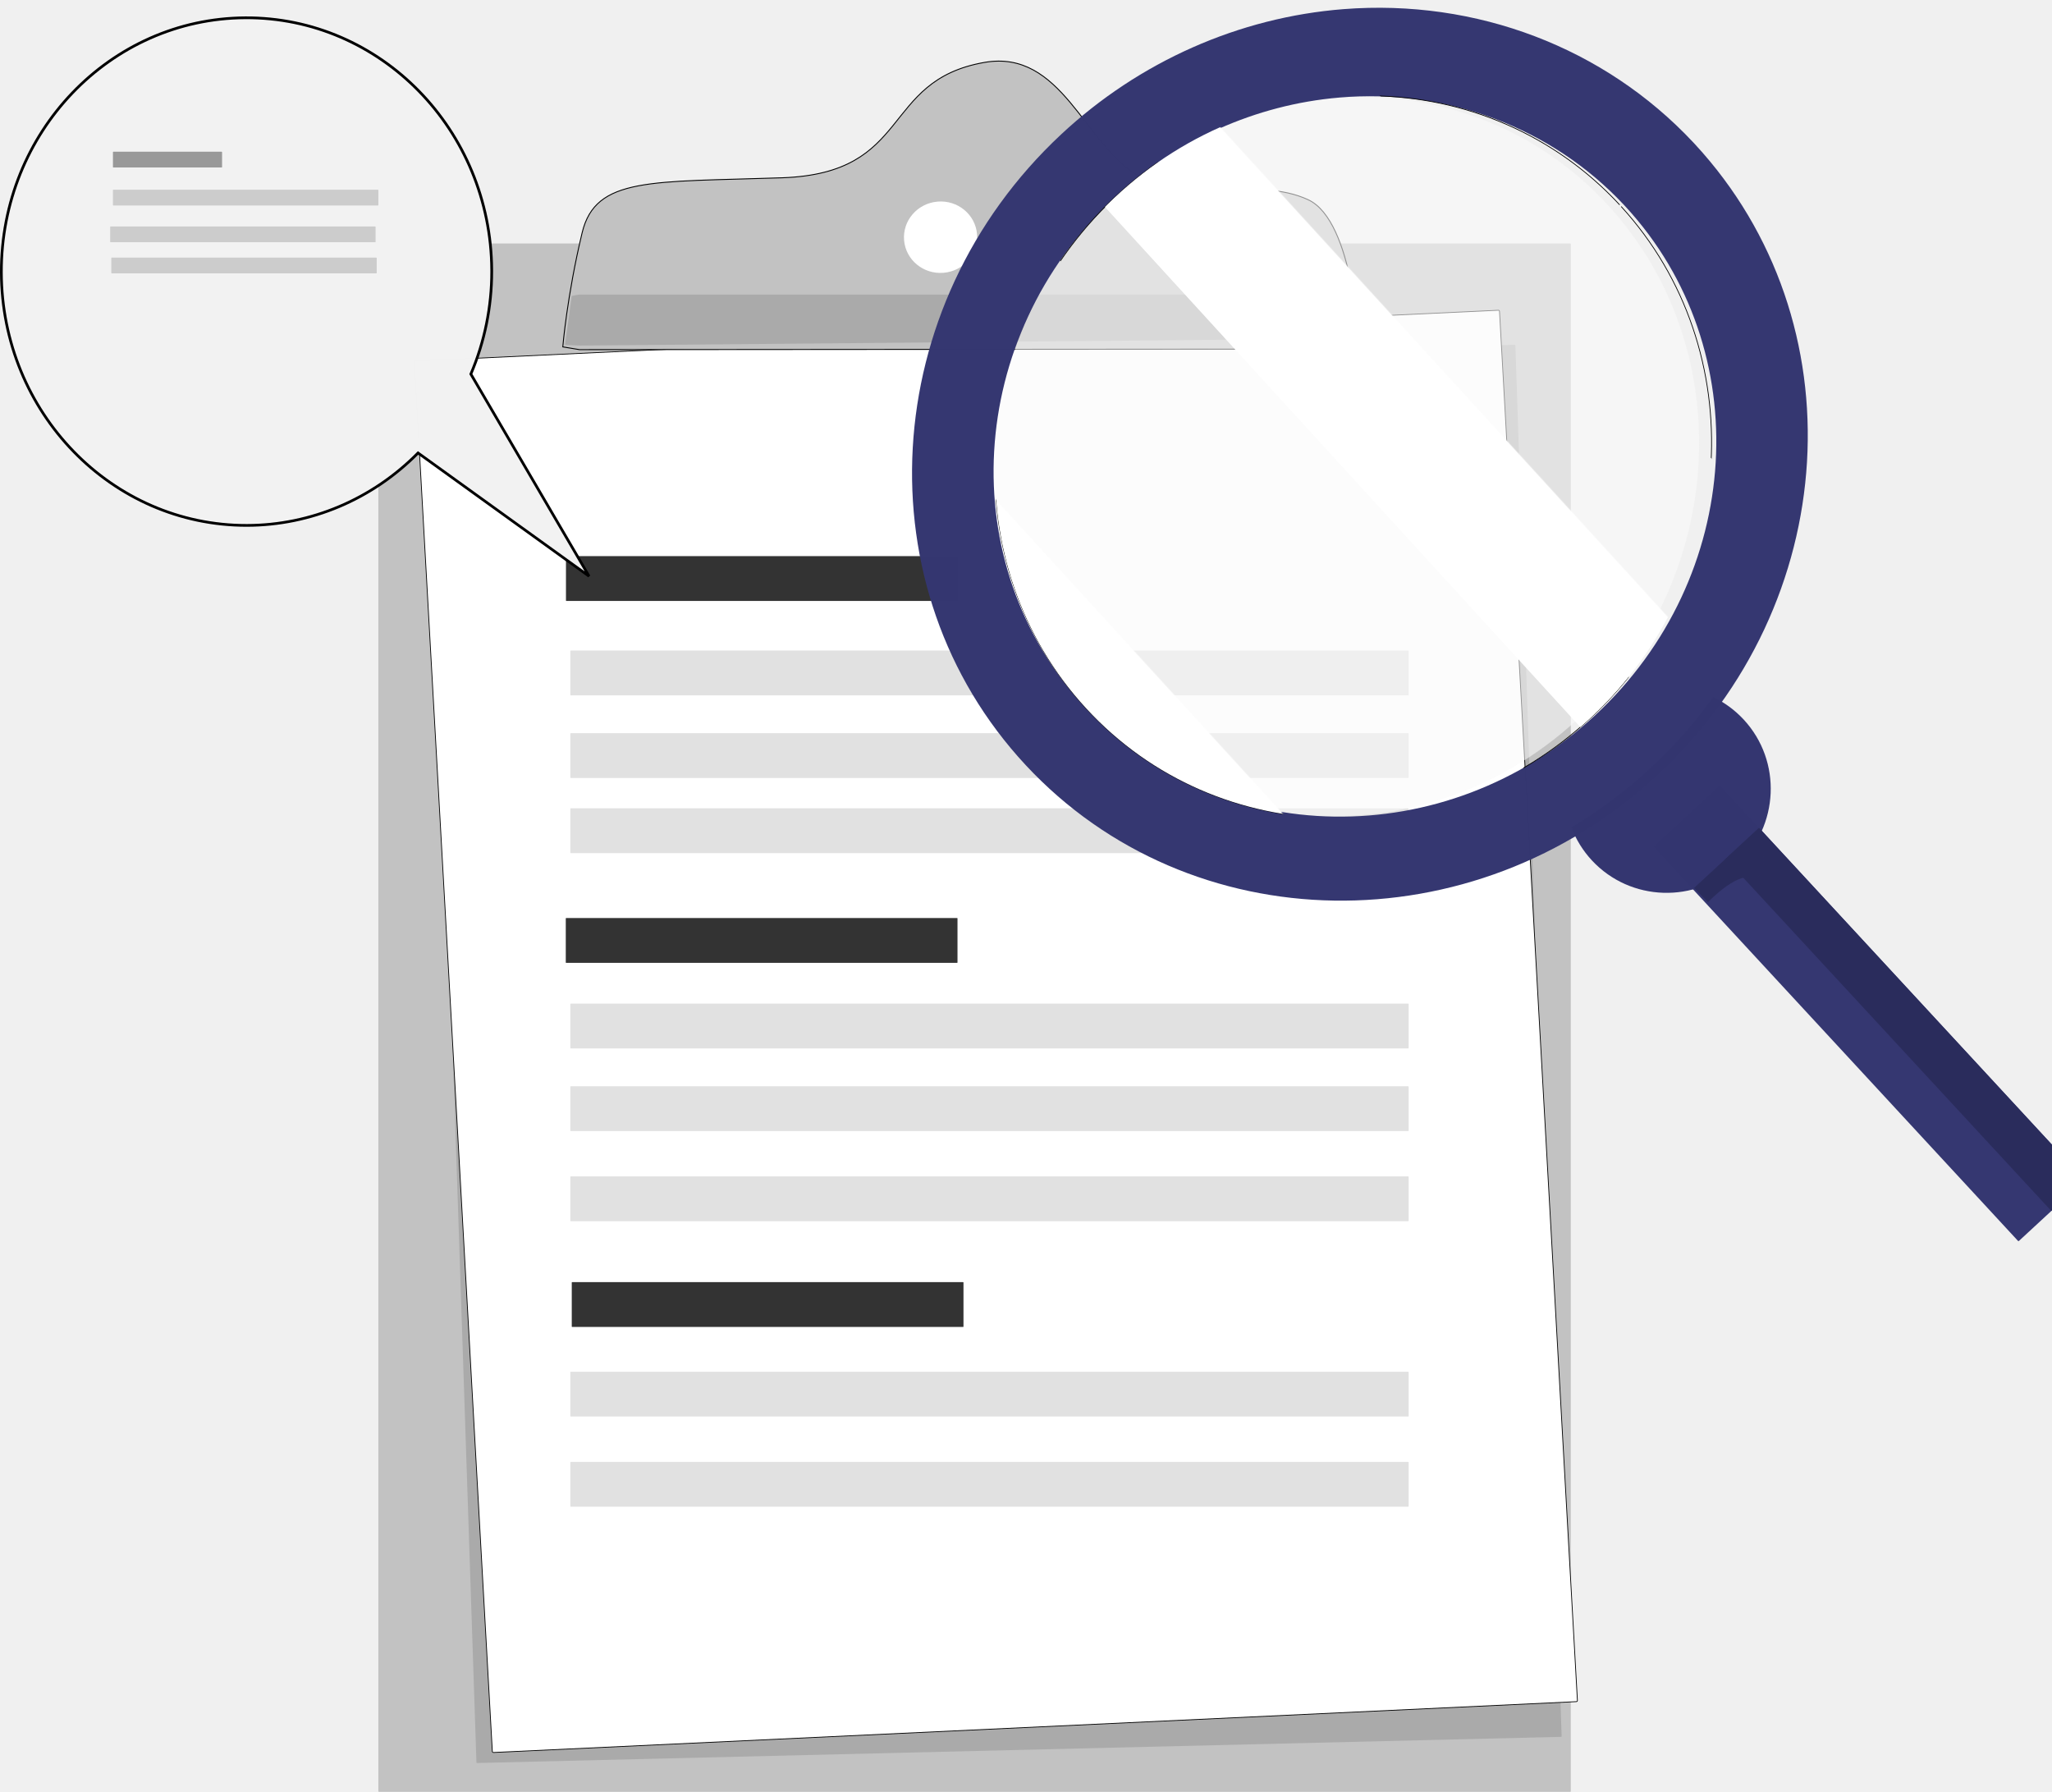
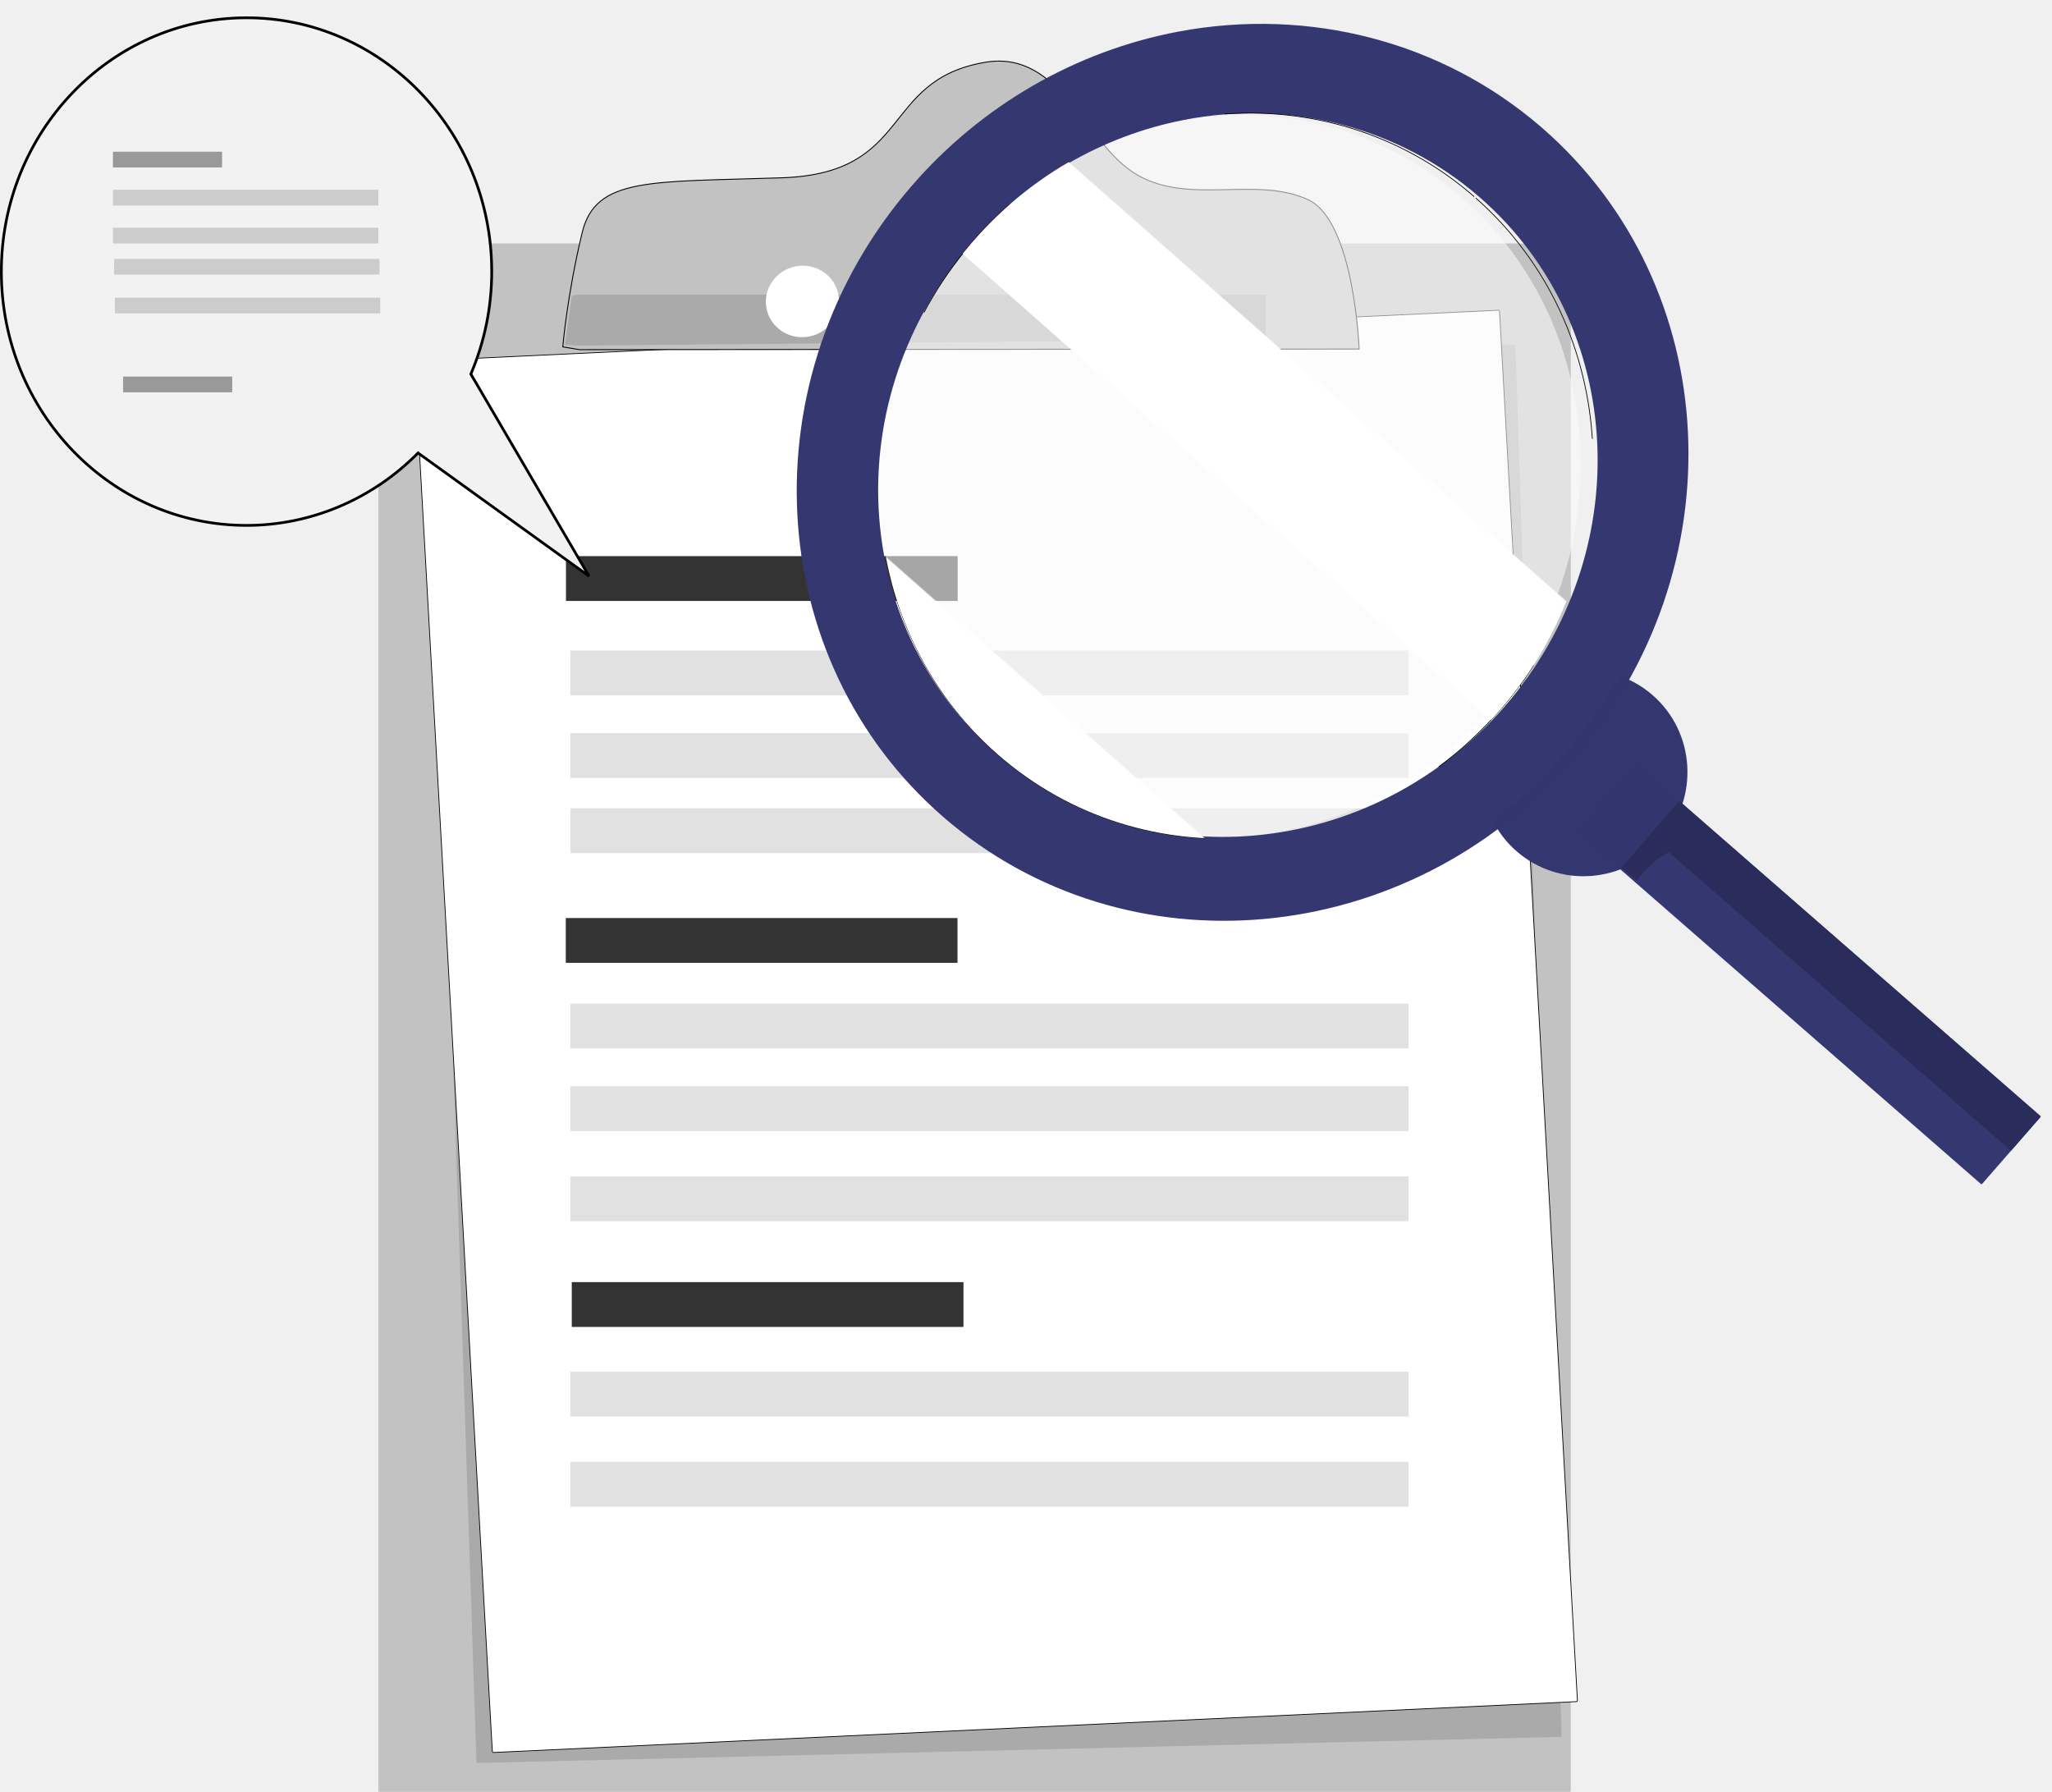
- <svg xmlns="http://www.w3.org/2000/svg" xmlns:xlink="http://www.w3.org/1999/xlink" width="85.318mm" height="74.494mm" viewBox="0 0 85.318 74.494" version="1.1" id="svg8">
+ <svg xmlns="http://www.w3.org/2000/svg" xmlns:xlink="http://www.w3.org/1999/xlink" id="svg8" version="1.1" viewBox="0 0 85.318 74.494" height="74.494mm" width="85.318mm">
  <defs id="defs2">
-     <pattern xlink:href="#Strips1_2white" id="pattern2890" patternTransform="matrix(5.778711,-1.4881571e-7,-3.711684e-8,5.794834,-70.32362,121.3958)" />
-     <pattern id="Strips1_2white" patternTransform="translate(0,0) scale(10,10)" height="1" width="3" patternUnits="userSpaceOnUse">
-       <rect id="rect1897" height="2" width="1" y="-0.5" x="0" style="fill:white;stroke:none" />
+     <pattern patternTransform="matrix(5.778711,-1.4881571e-7,-3.711684e-8,5.794834,-70.32362,121.3958)" id="pattern2890" xlink:href="#Strips1_2white" />
+     <pattern patternUnits="userSpaceOnUse" width="3" height="1" patternTransform="translate(0,0) scale(10,10)" id="Strips1_2white">
+       <rect style="fill:white;stroke:none" x="0" y="-0.5" width="1" height="2" id="rect1897" />
    </pattern>
-     <pattern xlink:href="#Strips1_1.5" id="pattern2862" patternTransform="matrix(5.778711,-1.4881571e-7,-3.711684e-8,5.794834,-70.32362,121.3958)" />
-     <pattern id="Strips1_1.5" patternTransform="translate(0,0) scale(10,10)" height="1" width="2.5" patternUnits="userSpaceOnUse">
-       <rect id="rect1888" height="2" width="1" y="-0.5" x="0" style="fill:black;stroke:none" />
+     <pattern patternTransform="matrix(5.778711,-1.4881571e-7,-3.711684e-8,5.794834,-70.32362,121.3958)" id="pattern2862" xlink:href="#Strips1_1.5" />
+     <pattern patternUnits="userSpaceOnUse" width="2.5" height="1" patternTransform="translate(0,0) scale(10,10)" id="Strips1_1.5">
+       <rect style="fill:black;stroke:none" x="0" y="-0.5" width="1" height="2" id="rect1888" />
    </pattern>
  </defs>
-   <g id="layer1" transform="translate(-62.52524,-79.98403)">
-     <rect style="opacity:1;fill:#c2c2c2;stroke-width:0.07;paint-order:stroke fill markers" id="rect833" width="49.579" height="64.371" x="78.257" y="90.107" ry="0.025" />
-     <rect transform="matrix(0.9997092,-0.02411542,0.03322906,0.9994478,0,0)" style="opacity:1;fill:#aaaaaa;fill-opacity:1;stroke-width:0.063;paint-order:stroke fill markers" id="rect839" width="45.133" height="57.904" x="77.2" y="97.322" ry="0.022" />
-     <rect ry="0.022" y="98.654" x="74.327" height="57.904" width="45.133" id="rect835" style="opacity:1;fill:#ffffff;fill-opacity:1;stroke:#000000;stroke-width:0.063;stroke-opacity:1;paint-order:stroke fill markers" transform="matrix(0.9988996,-0.04690031,0.05600562,0.9984304,0,0)" />
-     <path style="fill:#c2c2c2;fill-opacity:1;stroke:#000000;stroke-width:0.038;stroke-linecap:butt;stroke-linejoin:miter;stroke-miterlimit:4;stroke-dasharray:none;stroke-opacity:1" d="m 86.621,94.52 32.415,-0.024 c 0,0 -0.201,-5.322 -2.122,-6.21 -2.16,-0.997 -4.91,0.232 -7.1,-1.027 -2.19,-1.259 -3.152,-5.239 -6.355,-4.681 -4.351,0.759 -2.963,4.611 -8.416,4.797 -5.446,0.186 -7.752,-0.048 -8.313,2.282 -0.631,2.622 -0.805,4.748 -0.805,4.748 z" id="path837" />
-     <rect style="opacity:1;fill:#333333;fill-opacity:1;stroke:none;stroke-width:0.031;stroke-miterlimit:4;stroke-dasharray:none;stroke-opacity:1;paint-order:stroke fill markers" id="rect861" width="16.287" height="1.863" x="86.057" y="103.104" ry="0.016" />
-     <rect ry="0.016" y="118.15" x="86.049" height="1.863" width="16.287" id="rect863" style="opacity:1;fill:#333333;fill-opacity:1;stroke:none;stroke-width:0.031;stroke-miterlimit:4;stroke-dasharray:none;stroke-opacity:1;paint-order:stroke fill markers" />
-     <rect style="opacity:1;fill:#333333;fill-opacity:1;stroke:none;stroke-width:0.031;stroke-miterlimit:4;stroke-dasharray:none;stroke-opacity:1;paint-order:stroke fill markers" id="rect865" width="16.287" height="1.863" x="86.298" y="133.287" ry="0.016" />
-     <rect ry="0.016" y="107.029" x="86.239" height="1.863" width="34.854" id="rect867" style="opacity:1;fill:#e1e1e1;fill-opacity:1;stroke:none;stroke-width:0.045;stroke-miterlimit:4;stroke-dasharray:none;stroke-opacity:1;paint-order:stroke fill markers" />
-     <rect style="opacity:1;fill:#e1e1e1;fill-opacity:1;stroke:none;stroke-width:0.045;stroke-miterlimit:4;stroke-dasharray:none;stroke-opacity:1;paint-order:stroke fill markers" id="rect869" width="34.854" height="1.863" x="86.239" y="110.464" ry="0.016" />
-     <rect ry="0.016" y="113.588" x="86.239" height="1.863" width="34.854" id="rect871" style="opacity:1;fill:#e1e1e1;fill-opacity:1;stroke:none;stroke-width:0.045;stroke-miterlimit:4;stroke-dasharray:none;stroke-opacity:1;paint-order:stroke fill markers" />
-     <rect style="opacity:1;fill:#e1e1e1;fill-opacity:1;stroke:none;stroke-width:0.045;stroke-miterlimit:4;stroke-dasharray:none;stroke-opacity:1;paint-order:stroke fill markers" id="rect873" width="34.854" height="1.863" x="86.239" y="121.708" ry="0.016" />
-     <rect ry="0.016" y="125.144" x="86.239" height="1.863" width="34.854" id="rect875" style="opacity:1;fill:#e1e1e1;fill-opacity:1;stroke:none;stroke-width:0.045;stroke-miterlimit:4;stroke-dasharray:none;stroke-opacity:1;paint-order:stroke fill markers" />
-     <rect style="opacity:1;fill:#e1e1e1;fill-opacity:1;stroke:none;stroke-width:0.045;stroke-miterlimit:4;stroke-dasharray:none;stroke-opacity:1;paint-order:stroke fill markers" id="rect877" width="34.854" height="1.863" x="86.239" y="128.891" ry="0.016" />
-     <rect ry="0.016" y="137.012" x="86.239" height="1.863" width="34.854" id="rect879" style="opacity:1;fill:#e1e1e1;fill-opacity:1;stroke:none;stroke-width:0.045;stroke-miterlimit:4;stroke-dasharray:none;stroke-opacity:1;paint-order:stroke fill markers" />
-     <rect style="opacity:1;fill:#e1e1e1;fill-opacity:1;stroke:none;stroke-width:0.045;stroke-miterlimit:4;stroke-dasharray:none;stroke-opacity:1;paint-order:stroke fill markers" id="rect881" width="34.854" height="1.863" x="86.239" y="140.76" ry="0.016" />
-     <path id="rect2958" style="opacity:1;fill:#aaaaaa;fill-opacity:1;stroke:none;stroke-width:0.041;stroke-miterlimit:4;stroke-dasharray:none;stroke-opacity:1;paint-order:stroke fill markers" d="m 86.61,92.231 h 28.53 c 0.009,0 0.016,0.007 0.016,0.016 v 1.83 c 0,0.009 -0.007,0.016 -0.016,0.016 l -28.495,0.258 c -0.009,8.8e-5 -0.628,-0.024 -0.626,-0.033 l 0.277,-2.027 c 0.001,-0.009 0.305,-0.061 0.314,-0.061 z" />
-     <g transform="rotate(-4.605136,124.4342,113.2177)" id="g889">
-       <path d="m 105.104,88.09 a 1.522,1.485 0 0 1 -1.52,1.485 1.522,1.485 0 0 1 -1.524,-1.48 1.522,1.485 0 0 1 1.515,-1.49 1.522,1.485 0 0 1 1.529,1.476" id="path841" style="opacity:1;fill:#ffffff;fill-opacity:1;stroke:none;stroke-width:0.043;stroke-miterlimit:4;stroke-dasharray:none;stroke-opacity:1;paint-order:stroke fill markers" />
-       <path transform="matrix(0.7789052,-0.6271417,0.6083065,0.7937022,0,0)" style="opacity:0.576;fill:#f9f9f9;fill-opacity:1;stroke:none;stroke-width:0.031;stroke-miterlimit:4;stroke-dasharray:none;stroke-opacity:1;paint-order:stroke fill markers" id="path885" d="M 50.136,151.86 A 15.065,14.529 0 0 1 35.095,166.389 15.065,14.529 0 0 1 20.007,151.907 15.065,14.529 0 0 1 34.999,137.332 15.065,14.529 0 0 1 50.136,151.767" />
-       <rect transform="rotate(-38.15135)" ry="0.025" y="171.986" x="31.603" height="22.351" width="3.753" id="rect914" style="opacity:1;fill:#353771;fill-opacity:0.996;stroke:none;stroke-width:0.038;stroke-miterlimit:4;stroke-dasharray:none;stroke-opacity:1;paint-order:stroke fill markers" />
-       <g transform="matrix(0.5902185,0,0,0.5902185,43.1026,48.03908)" style="fill:#1b1c39;fill-opacity:0.84" id="g2912">
-         <path id="path887" style="opacity:1;fill:#353771;fill-opacity:0.996;stroke:none;stroke-width:0.065;stroke-miterlimit:4;stroke-dasharray:none;stroke-opacity:1;paint-order:stroke fill markers" d="m 132.059,54.124 a 30.83,32.154 51.849 0 0 -20.536,7.193 30.83,32.154 51.849 0 0 -6.059,44.089 30.83,32.154 51.849 0 0 44.309,4.272 30.83,32.154 51.849 0 0 6.2,-44.075 l -0.122,-0.154 A 30.83,32.154 51.849 0 0 132.059,54.124 Z m -0.811,6.184 a 24.874,25.942 51.849 0 1 19.381,9.136 l 0.099,0.125 a 24.874,25.942 51.849 0 1 -5.003,35.561 24.874,25.942 51.849 0 1 -35.75,-3.447 24.874,25.942 51.849 0 1 4.889,-35.571 24.874,25.942 51.849 0 1 16.384,-5.803 z" />
-         <path id="path898" style="opacity:1;fill:#343670;fill-opacity:0.996;stroke:none;stroke-width:0.065;stroke-miterlimit:4;stroke-dasharray:none;stroke-opacity:1;paint-order:stroke fill markers" d="m 143.426,112.859 a 7.211,7.293 51.849 0 0 1.258,2.442 7.211,7.293 51.849 0 0 10.185,1.14 7.211,7.293 51.849 0 0 1.271,-10.169 l -0.029,-0.036 a 7.211,7.293 51.849 0 0 -1.992,-1.723 30.83,32.154 51.849 0 1 -4.796,4.622 30.83,32.154 51.849 0 1 -5.897,3.723 z" />
-         <rect style="opacity:1;fill:#2b2d5d;fill-opacity:0.996;stroke:none;stroke-width:0.065;stroke-miterlimit:4;stroke-dasharray:none;stroke-opacity:1;paint-order:stroke fill markers" id="rect916" width="3.204" height="33.794" x="49.55" y="186.353" ry="0.042" transform="rotate(-38.15135)" />
+   <g transform="translate(-62.52524,-79.98403)" id="layer1">
+     <rect ry="0.025" y="90.107" x="78.257" height="64.371" width="49.579" id="rect833" style="opacity:1;fill:#c2c2c2;stroke-width:0.07;paint-order:stroke fill markers" />
+     <rect ry="0.022" y="97.322" x="77.2" height="57.904" width="45.133" id="rect839" style="opacity:1;fill:#aaaaaa;fill-opacity:1;stroke-width:0.063;paint-order:stroke fill markers" transform="matrix(0.9997092,-0.02411542,0.03322906,0.9994478,0,0)" />
+     <rect transform="matrix(0.9988996,-0.04690031,0.05600562,0.9984304,0,0)" style="opacity:1;fill:#ffffff;fill-opacity:1;stroke:#000000;stroke-width:0.063;stroke-opacity:1;paint-order:stroke fill markers" id="rect835" width="45.133" height="57.904" x="74.327" y="98.654" ry="0.022" />
+     <path id="path837" d="m 86.621,94.52 32.415,-0.024 c 0,0 -0.201,-5.322 -2.122,-6.21 -2.16,-0.997 -4.91,0.232 -7.1,-1.027 -2.19,-1.259 -3.152,-5.239 -6.355,-4.681 -4.351,0.759 -2.963,4.611 -8.416,4.797 -5.446,0.186 -7.752,-0.048 -8.313,2.282 -0.631,2.622 -0.805,4.748 -0.805,4.748 z" style="fill:#c2c2c2;fill-opacity:1;stroke:#000000;stroke-width:0.038;stroke-linecap:butt;stroke-linejoin:miter;stroke-miterlimit:4;stroke-dasharray:none;stroke-opacity:1" />
+     <rect ry="0.016" y="103.104" x="86.057" height="1.863" width="16.287" id="rect861" style="opacity:1;fill:#333333;fill-opacity:1;stroke:none;stroke-width:0.031;stroke-miterlimit:4;stroke-dasharray:none;stroke-opacity:1;paint-order:stroke fill markers" />
+     <rect style="opacity:1;fill:#333333;fill-opacity:1;stroke:none;stroke-width:0.031;stroke-miterlimit:4;stroke-dasharray:none;stroke-opacity:1;paint-order:stroke fill markers" id="rect863" width="16.287" height="1.863" x="86.049" y="118.15" ry="0.016" />
+     <rect ry="0.016" y="133.287" x="86.298" height="1.863" width="16.287" id="rect865" style="opacity:1;fill:#333333;fill-opacity:1;stroke:none;stroke-width:0.031;stroke-miterlimit:4;stroke-dasharray:none;stroke-opacity:1;paint-order:stroke fill markers" />
+     <rect style="opacity:1;fill:#e1e1e1;fill-opacity:1;stroke:none;stroke-width:0.045;stroke-miterlimit:4;stroke-dasharray:none;stroke-opacity:1;paint-order:stroke fill markers" id="rect867" width="34.854" height="1.863" x="86.239" y="107.029" ry="0.016" />
+     <rect ry="0.016" y="110.464" x="86.239" height="1.863" width="34.854" id="rect869" style="opacity:1;fill:#e1e1e1;fill-opacity:1;stroke:none;stroke-width:0.045;stroke-miterlimit:4;stroke-dasharray:none;stroke-opacity:1;paint-order:stroke fill markers" />
+     <rect style="opacity:1;fill:#e1e1e1;fill-opacity:1;stroke:none;stroke-width:0.045;stroke-miterlimit:4;stroke-dasharray:none;stroke-opacity:1;paint-order:stroke fill markers" id="rect871" width="34.854" height="1.863" x="86.239" y="113.588" ry="0.016" />
+     <rect ry="0.016" y="121.708" x="86.239" height="1.863" width="34.854" id="rect873" style="opacity:1;fill:#e1e1e1;fill-opacity:1;stroke:none;stroke-width:0.045;stroke-miterlimit:4;stroke-dasharray:none;stroke-opacity:1;paint-order:stroke fill markers" />
+     <rect style="opacity:1;fill:#e1e1e1;fill-opacity:1;stroke:none;stroke-width:0.045;stroke-miterlimit:4;stroke-dasharray:none;stroke-opacity:1;paint-order:stroke fill markers" id="rect875" width="34.854" height="1.863" x="86.239" y="125.144" ry="0.016" />
+     <rect ry="0.016" y="128.891" x="86.239" height="1.863" width="34.854" id="rect877" style="opacity:1;fill:#e1e1e1;fill-opacity:1;stroke:none;stroke-width:0.045;stroke-miterlimit:4;stroke-dasharray:none;stroke-opacity:1;paint-order:stroke fill markers" />
+     <rect style="opacity:1;fill:#e1e1e1;fill-opacity:1;stroke:none;stroke-width:0.045;stroke-miterlimit:4;stroke-dasharray:none;stroke-opacity:1;paint-order:stroke fill markers" id="rect879" width="34.854" height="1.863" x="86.239" y="137.012" ry="0.016" />
+     <rect ry="0.016" y="140.76" x="86.239" height="1.863" width="34.854" id="rect881" style="opacity:1;fill:#e1e1e1;fill-opacity:1;stroke:none;stroke-width:0.045;stroke-miterlimit:4;stroke-dasharray:none;stroke-opacity:1;paint-order:stroke fill markers" />
+     <path d="m 86.61,92.231 h 28.53 c 0.009,0 0.016,0.007 0.016,0.016 v 1.83 c 0,0.009 -0.007,0.016 -0.016,0.016 l -28.495,0.258 c -0.009,8.8e-5 -0.628,-0.024 -0.626,-0.033 l 0.277,-2.027 c 0.001,-0.009 0.305,-0.061 0.314,-0.061 z" style="opacity:1;fill:#aaaaaa;fill-opacity:1;stroke:none;stroke-width:0.041;stroke-miterlimit:4;stroke-dasharray:none;stroke-opacity:1;paint-order:stroke fill markers" id="rect2958" />
+     <g id="g889" transform="rotate(-10.74648,123.2628,131.1991)">
+       <path style="opacity:1;fill:#ffffff;fill-opacity:1;stroke:none;stroke-width:0.043;stroke-miterlimit:4;stroke-dasharray:none;stroke-opacity:1;paint-order:stroke fill markers" id="path841" d="m 105.104,88.09 a 1.522,1.485 0 0 1 -1.52,1.485 1.522,1.485 0 0 1 -1.524,-1.48 1.522,1.485 0 0 1 1.515,-1.49 1.522,1.485 0 0 1 1.529,1.476" />
+       <path d="M 50.136,151.86 A 15.065,14.529 0 0 1 35.095,166.389 15.065,14.529 0 0 1 20.007,151.907 15.065,14.529 0 0 1 34.999,137.332 15.065,14.529 0 0 1 50.136,151.767" id="path885" style="opacity:0.576;fill:#f9f9f9;fill-opacity:1;stroke:none;stroke-width:0.031;stroke-miterlimit:4;stroke-dasharray:none;stroke-opacity:1;paint-order:stroke fill markers" transform="matrix(0.7789052,-0.6271417,0.6083065,0.7937022,0,0)" />
+       <rect style="opacity:1;fill:#353771;fill-opacity:0.996;stroke:none;stroke-width:0.038;stroke-miterlimit:4;stroke-dasharray:none;stroke-opacity:1;paint-order:stroke fill markers" id="rect914" width="3.753" height="22.351" x="31.603" y="171.986" ry="0.025" transform="rotate(-38.15135)" />
+       <g id="g2912" style="fill:#1b1c39;fill-opacity:0.84" transform="matrix(0.5902185,0,0,0.5902185,43.1026,48.03908)">
+         <path d="m 132.059,54.124 a 30.83,32.154 51.849 0 0 -20.536,7.193 30.83,32.154 51.849 0 0 -6.059,44.089 30.83,32.154 51.849 0 0 44.309,4.272 30.83,32.154 51.849 0 0 6.2,-44.075 l -0.122,-0.154 A 30.83,32.154 51.849 0 0 132.059,54.124 Z m -0.811,6.184 a 24.874,25.942 51.849 0 1 19.381,9.136 l 0.099,0.125 a 24.874,25.942 51.849 0 1 -5.003,35.561 24.874,25.942 51.849 0 1 -35.75,-3.447 24.874,25.942 51.849 0 1 4.889,-35.571 24.874,25.942 51.849 0 1 16.384,-5.803 z" style="opacity:1;fill:#353771;fill-opacity:0.996;stroke:none;stroke-width:0.065;stroke-miterlimit:4;stroke-dasharray:none;stroke-opacity:1;paint-order:stroke fill markers" id="path887" />
+         <path d="m 143.426,112.859 a 7.211,7.293 51.849 0 0 1.258,2.442 7.211,7.293 51.849 0 0 10.185,1.14 7.211,7.293 51.849 0 0 1.271,-10.169 l -0.029,-0.036 a 7.211,7.293 51.849 0 0 -1.992,-1.723 30.83,32.154 51.849 0 1 -4.796,4.622 30.83,32.154 51.849 0 1 -5.897,3.723 z" style="opacity:1;fill:#343670;fill-opacity:0.996;stroke:none;stroke-width:0.065;stroke-miterlimit:4;stroke-dasharray:none;stroke-opacity:1;paint-order:stroke fill markers" id="path898" />
+         <rect transform="rotate(-38.15135)" ry="0.042" y="186.353" x="49.55" height="33.794" width="3.204" id="rect916" style="opacity:1;fill:#2b2d5d;fill-opacity:0.996;stroke:none;stroke-width:0.065;stroke-miterlimit:4;stroke-dasharray:none;stroke-opacity:1;paint-order:stroke fill markers" />
      </g>
-       <path id="path918" d="m 133.165,118.21 c 0,0 1.225,-1.1 1.881,-0.879 0.925,0.311 0.486,-2.033 0.486,-2.033 l -2.894,2.274 z" style="fill:#2b2d5d;fill-opacity:0.996;stroke:none;stroke-width:0.156px;stroke-linecap:butt;stroke-linejoin:miter;stroke-opacity:1" />
-       <path transform="matrix(0.7828329,-0.6222319,0.6132423,0.7898949,0,0)" d="M 49.55,151.82 A 15.249,14.661 0 0 1 34.326,166.481 15.249,14.661 0 0 1 19.053,151.867 15.249,14.661 0 0 1 34.229,137.159 15.249,14.661 0 0 1 49.55,151.726" id="path920" style="opacity:1;fill:url(#pattern2890);fill-opacity:1;stroke:url(#pattern2862);stroke-width:0.031;stroke-miterlimit:4;stroke-dasharray:none;stroke-opacity:1;paint-order:stroke fill markers" />
+       <path style="fill:#2b2d5d;fill-opacity:0.996;stroke:none;stroke-width:0.156px;stroke-linecap:butt;stroke-linejoin:miter;stroke-opacity:1" d="m 133.165,118.21 c 0,0 1.225,-1.1 1.881,-0.879 0.925,0.311 0.486,-2.033 0.486,-2.033 l -2.894,2.274 z" id="path918" />
+       <path style="opacity:1;fill:url(#pattern2890);fill-opacity:1;stroke:url(#pattern2862);stroke-width:0.031;stroke-miterlimit:4;stroke-dasharray:none;stroke-opacity:1;paint-order:stroke fill markers" id="path920" d="M 49.55,151.82 A 15.249,14.661 0 0 1 34.326,166.481 15.249,14.661 0 0 1 19.053,151.867 15.249,14.661 0 0 1 34.229,137.159 15.249,14.661 0 0 1 49.55,151.726" transform="matrix(0.7828329,-0.6222319,0.6132423,0.7898949,0,0)" />
    </g>
-     <g transform="matrix(0.5902185,0,0,0.5902185,40.88993,40.00052)" style="fill:#f2f2f2;stroke:#000000;stroke-opacity:1" id="g2932" />
-     <g transform="matrix(0.4265465,0,0,0.4265465,49.7214,59.64805)" id="g2956">
-       <path id="path2907" style="fill:#f2f2f2;fill-opacity:0.996;stroke:#000000;stroke-width:1px;stroke-linecap:butt;stroke-linejoin:miter;stroke-opacity:1" d="m 151.678,159.27 a 90.329,93.496 0 0 0 -89.895,93.793 90.329,93.496 0 0 0 90.473,93.197 90.329,93.496 0 0 0 63.041,-26.682 l 63.004,45.395 L 234.75,290.514 a 90.329,93.496 0 0 0 7.691,-37.75 l -0.002,-0.596 a 90.329,93.496 0 0 0 -90.762,-92.898 z" transform="matrix(0.2645833,0,0,0.2645833,13.80307,7.269652)" />
-       <rect style="opacity:1;fill:#999999;fill-opacity:0.996;stroke:none;stroke-width:0.053;stroke-miterlimit:4;stroke-dasharray:none;stroke-opacity:1;paint-order:stroke fill markers" id="rect2934" width="10.637" height="1.536" x="41.027" y="62.464" ry="0.042" />
-       <rect ry="0.042" y="81.249" x="-8.818" height="1.536" width="10.637" id="rect2936" style="opacity:1;fill:#999999;fill-opacity:0.996;stroke:none;stroke-width:0.053;stroke-miterlimit:4;stroke-dasharray:none;stroke-opacity:1;paint-order:stroke fill markers" />
-       <rect ry="0.042" y="66.168" x="41.027" height="1.536" width="25.872" id="rect2938" style="opacity:1;fill:#cccccc;fill-opacity:0.996;stroke:none;stroke-width:0.083;stroke-miterlimit:4;stroke-dasharray:none;stroke-opacity:1;paint-order:stroke fill markers" />
-       <rect style="opacity:1;fill:#cccccc;fill-opacity:0.996;stroke:none;stroke-width:0.083;stroke-miterlimit:4;stroke-dasharray:none;stroke-opacity:1;paint-order:stroke fill markers" id="rect2940" width="25.872" height="1.536" x="40.757" y="69.748" ry="0.042" />
-       <rect ry="0.042" y="73.73" x="-11.237" height="1.536" width="25.872" id="rect2942" style="opacity:1;fill:#cccccc;fill-opacity:0.996;stroke:none;stroke-width:0.083;stroke-miterlimit:4;stroke-dasharray:none;stroke-opacity:1;paint-order:stroke fill markers" />
-       <rect style="opacity:1;fill:#cccccc;fill-opacity:0.996;stroke:none;stroke-width:0.083;stroke-miterlimit:4;stroke-dasharray:none;stroke-opacity:1;paint-order:stroke fill markers" id="rect2944" width="25.872" height="1.536" x="40.867" y="72.785" ry="0.042" />
+     <g id="g2932" style="fill:#f2f2f2;stroke:#000000;stroke-opacity:1" transform="matrix(0.5902185,0,0,0.5902185,40.88993,40.00052)" />
+     <g id="g2956" transform="matrix(0.4265465,0,0,0.4265465,49.7214,59.64805)">
+       <path transform="matrix(0.2645833,0,0,0.2645833,13.80307,7.269652)" d="m 151.678,159.27 a 90.329,93.496 0 0 0 -89.895,93.793 90.329,93.496 0 0 0 90.473,93.197 90.329,93.496 0 0 0 63.041,-26.682 l 63.004,45.395 L 234.75,290.514 a 90.329,93.496 0 0 0 7.691,-37.75 l -0.002,-0.596 a 90.329,93.496 0 0 0 -90.762,-92.898 z" style="fill:#f2f2f2;fill-opacity:0.996;stroke:#000000;stroke-width:1px;stroke-linecap:butt;stroke-linejoin:miter;stroke-opacity:1" id="path2907" />
+       <rect ry="0.042" y="62.464" x="41.027" height="1.536" width="10.637" id="rect2934" style="opacity:1;fill:#999999;fill-opacity:0.996;stroke:none;stroke-width:0.053;stroke-miterlimit:4;stroke-dasharray:none;stroke-opacity:1;paint-order:stroke fill markers" />
+       <rect style="opacity:1;fill:#999999;fill-opacity:0.996;stroke:none;stroke-width:0.053;stroke-miterlimit:4;stroke-dasharray:none;stroke-opacity:1;paint-order:stroke fill markers" id="rect2936" width="10.637" height="1.536" x="42.015" y="84.376" ry="0.042" />
+       <rect style="opacity:1;fill:#cccccc;fill-opacity:0.996;stroke:none;stroke-width:0.083;stroke-miterlimit:4;stroke-dasharray:none;stroke-opacity:1;paint-order:stroke fill markers" id="rect2938" width="25.872" height="1.536" x="41.027" y="66.168" ry="0.042" />
+       <rect ry="0.042" y="69.872" x="41.027" height="1.536" width="25.872" id="rect2940" style="opacity:1;fill:#cccccc;fill-opacity:0.996;stroke:none;stroke-width:0.083;stroke-miterlimit:4;stroke-dasharray:none;stroke-opacity:1;paint-order:stroke fill markers" />
+       <rect style="opacity:1;fill:#cccccc;fill-opacity:0.996;stroke:none;stroke-width:0.083;stroke-miterlimit:4;stroke-dasharray:none;stroke-opacity:1;paint-order:stroke fill markers" id="rect2942" width="25.872" height="1.536" x="41.209" y="76.685" ry="0.042" />
+       <rect ry="0.042" y="72.908" x="41.137" height="1.536" width="25.872" id="rect2944" style="opacity:1;fill:#cccccc;fill-opacity:0.996;stroke:none;stroke-width:0.083;stroke-miterlimit:4;stroke-dasharray:none;stroke-opacity:1;paint-order:stroke fill markers" />
    </g>
  </g>
</svg>
